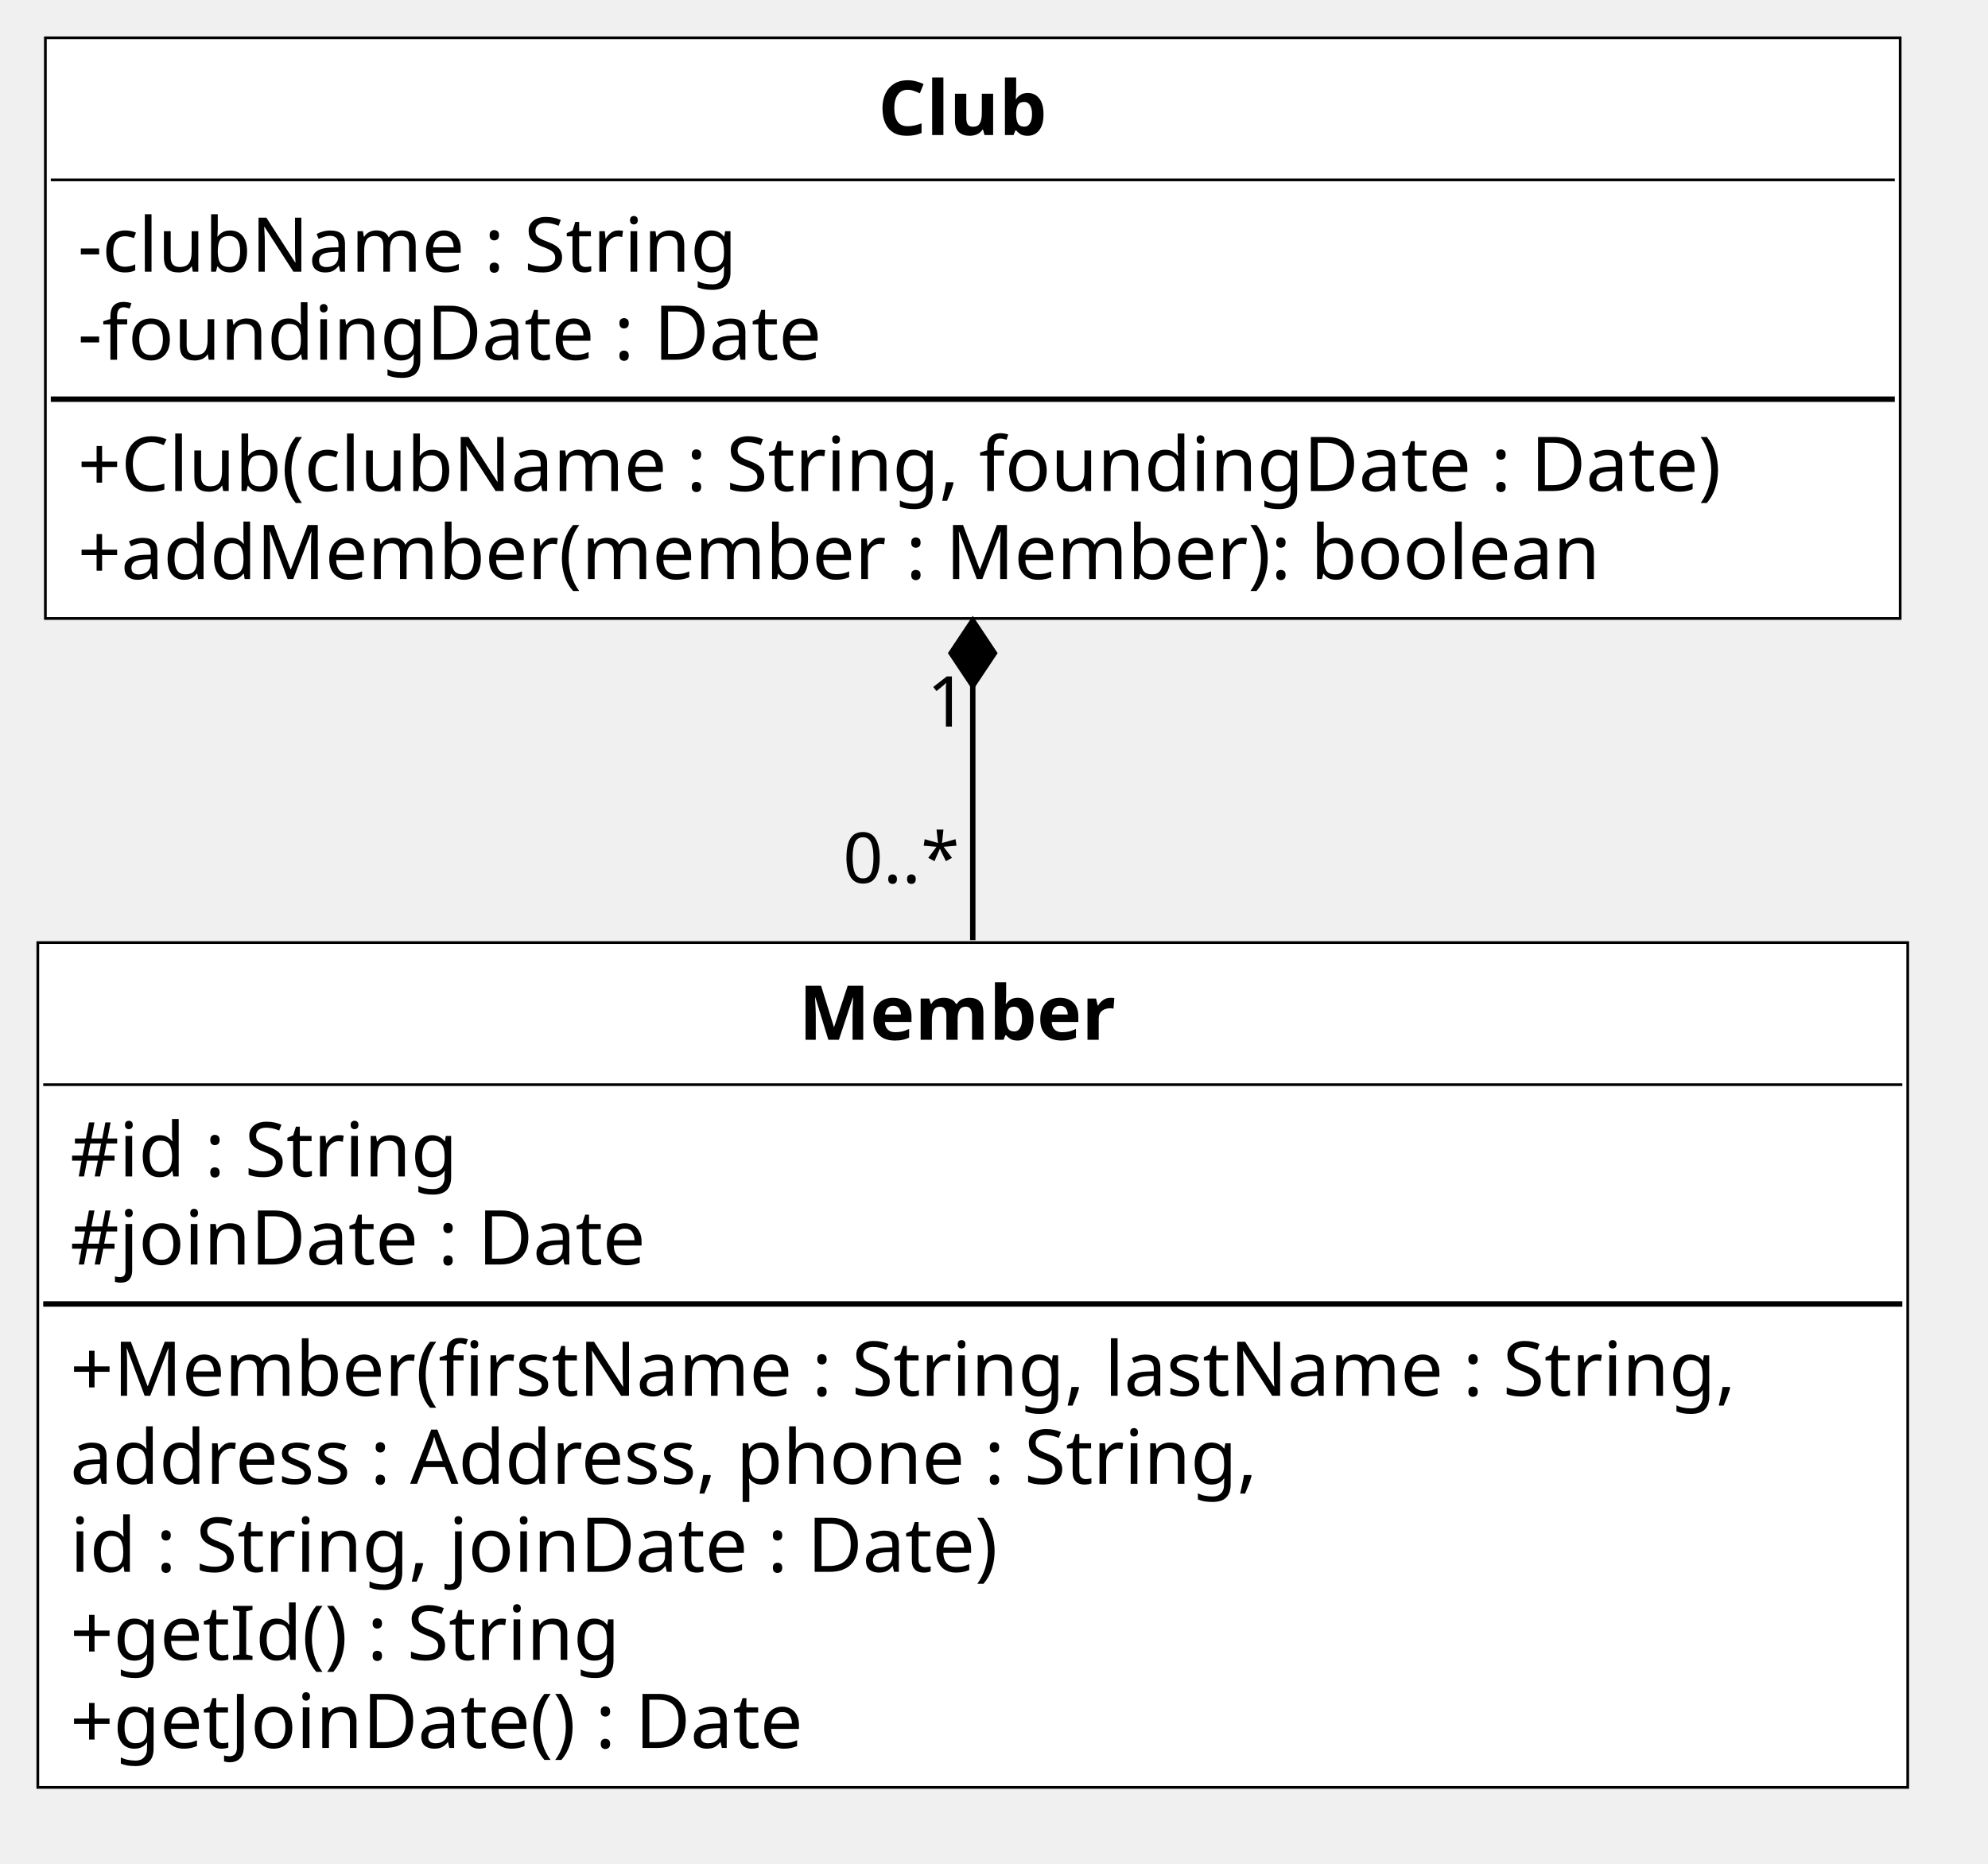
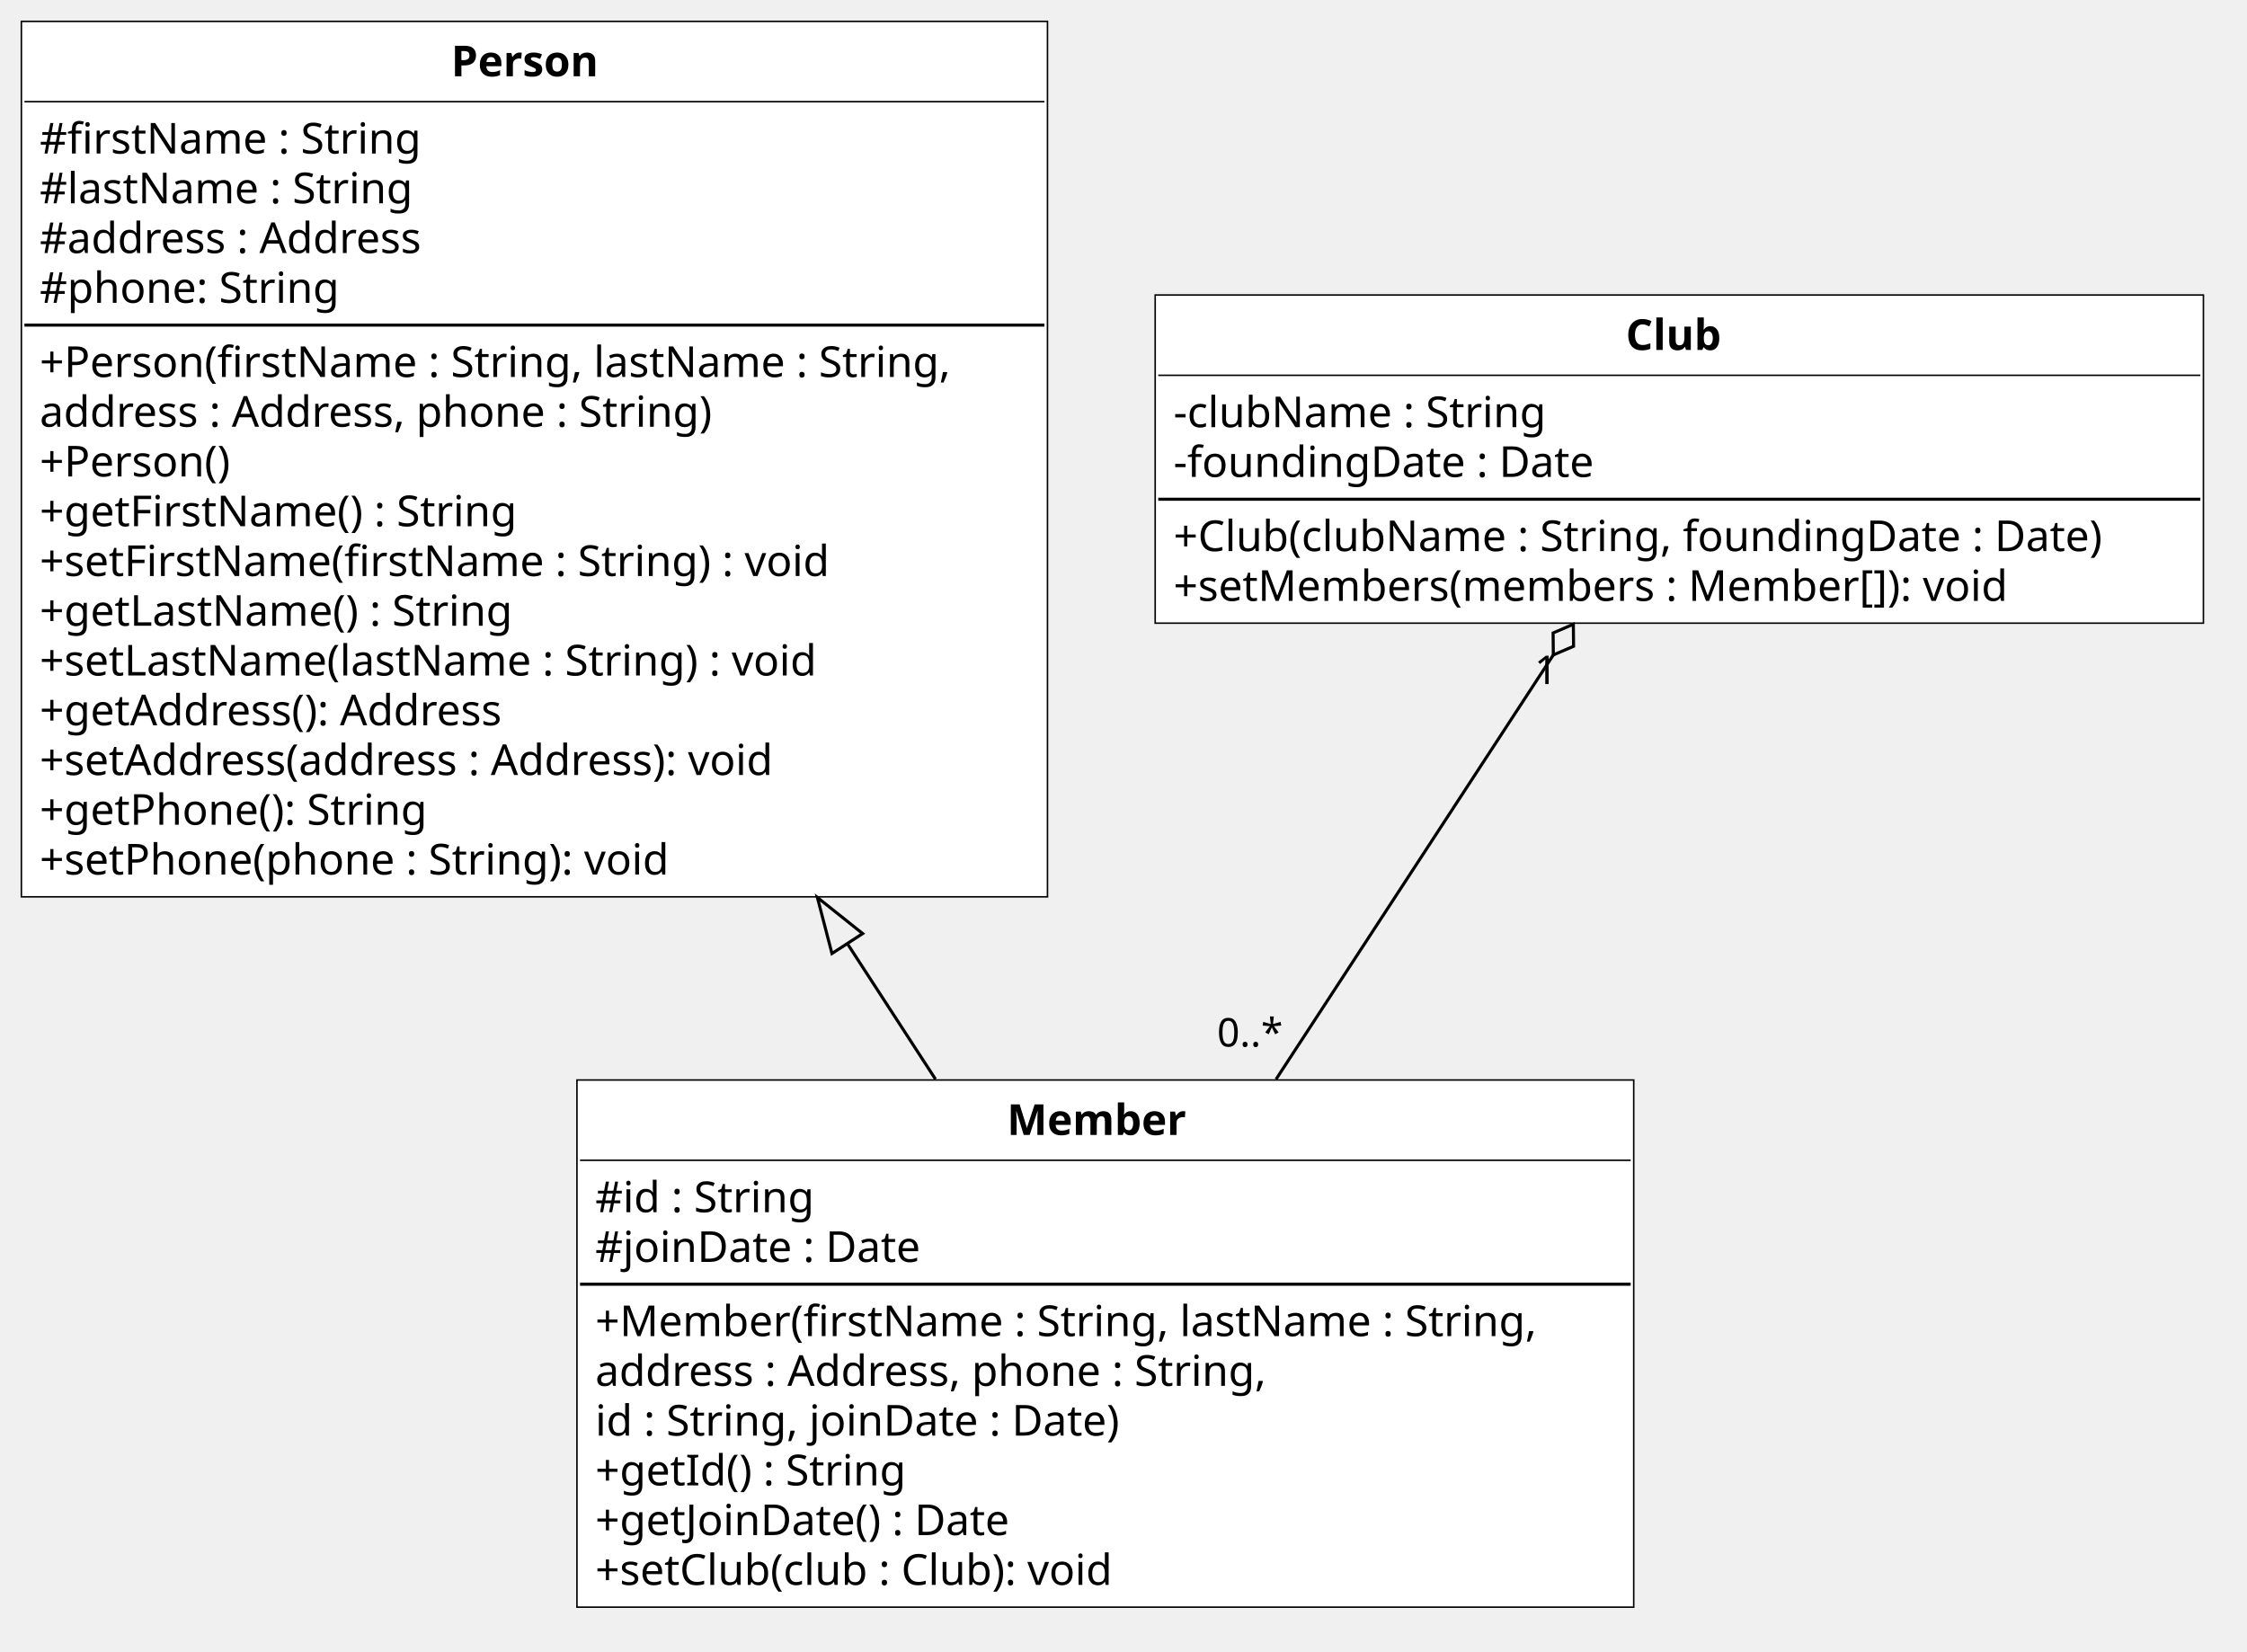
- <svg xmlns="http://www.w3.org/2000/svg" contentStyleType="text/css" data-diagram-type="CLASS" height="345px" preserveAspectRatio="none" style="width:368px;height:345px;background:#FFFFFF;" version="1.1" viewBox="0 0 368 345" width="368px" zoomAndPan="magnify">
+ <svg xmlns="http://www.w3.org/2000/svg" contentStyleType="text/css" data-diagram-type="CLASS" height="541px" preserveAspectRatio="none" style="width:736px;height:541px;background:#FFFFFF;" version="1.1" viewBox="0 0 736 541" width="736px" zoomAndPan="magnify">
  <defs />
  <g>
-     <g class="entity" data-qualified-name="Member" data-source-line="18" id="ent0002">
-       <rect fill="#FFFFFF" height="156.375" style="stroke:#000000;stroke-width:0.5;" width="346.141" x="7" y="174.48" />
-       <text fill="#000000" font-family="sans-serif" font-size="14" font-weight="700" lengthAdjust="spacing" textLength="64.436" x="147.852" y="192.475">Member</text>
-       <line style="stroke:#000000;stroke-width:0.5;" x1="8" x2="352.141" y1="200.777" y2="200.777" />
-       <text fill="#000000" font-family="sans-serif" font-size="14" lengthAdjust="spacing" textLength="79.905" x="13" y="217.772">#id : String</text>
-       <text fill="#000000" font-family="sans-serif" font-size="14" lengthAdjust="spacing" textLength="117.489" x="13" y="234.069">#joinDate : Date</text>
-       <line style="stroke:#000000;stroke-width:1;" x1="8" x2="352.141" y1="241.371" y2="241.371" />
-       <text fill="#000000" font-family="sans-serif" font-size="14" lengthAdjust="spacing" textLength="334.141" x="13" y="258.366">+Member(firstName : String, lastName : String,</text>
-       <text fill="#000000" font-family="sans-serif" font-size="14" lengthAdjust="spacing" textLength="237.795" x="13" y="274.663">address : Address, phone : String,</text>
-       <text fill="#000000" font-family="sans-serif" font-size="14" lengthAdjust="spacing" textLength="188.296" x="13" y="290.959">id : String, joinDate : Date)</text>
-       <text fill="#000000" font-family="sans-serif" font-size="14" lengthAdjust="spacing" textLength="114.058" x="13" y="307.256">+getId() : String</text>
-       <text fill="#000000" font-family="sans-serif" font-size="14" lengthAdjust="spacing" textLength="151.642" x="13" y="323.553">+getJoinDate() : Date</text>
+     <g class="entity" data-qualified-name="Person" data-source-line="13" id="ent0002">
+       <rect fill="#FFFFFF" height="286.75" style="stroke:#000000;stroke-width:0.5;" width="336.099" x="7" y="7" />
+       <text fill="#000000" font-family="sans-serif" font-size="14" font-weight="700" lengthAdjust="spacing" textLength="54.578" x="147.76" y="24.995">Person</text>
+       <line style="stroke:#000000;stroke-width:0.5;" x1="8" x2="342.099" y1="33.297" y2="33.297" />
+       <text fill="#000000" font-family="sans-serif" font-size="14" lengthAdjust="spacing" textLength="135.789" x="13" y="50.292">#firstName : String</text>
+       <text fill="#000000" font-family="sans-serif" font-size="14" lengthAdjust="spacing" textLength="133.684" x="13" y="66.589">#lastName : String</text>
+       <text fill="#000000" font-family="sans-serif" font-size="14" lengthAdjust="spacing" textLength="136.965" x="13" y="82.886">#address : Address</text>
+       <text fill="#000000" font-family="sans-serif" font-size="14" lengthAdjust="spacing" textLength="106.49" x="13" y="99.183">#phone: String</text>
+       <line style="stroke:#000000;stroke-width:1;" x1="8" x2="342.099" y1="106.484" y2="106.484" />
+       <text fill="#000000" font-family="sans-serif" font-size="14" lengthAdjust="spacing" textLength="324.099" x="13" y="123.48">+Person(firstName : String, lastName : String,</text>
+       <text fill="#000000" font-family="sans-serif" font-size="14" lengthAdjust="spacing" textLength="238.807" x="13" y="139.776">address : Address, phone : String)</text>
+       <text fill="#000000" font-family="sans-serif" font-size="14" lengthAdjust="spacing" textLength="70.198" x="13" y="156.073">+Person()</text>
+       <text fill="#000000" font-family="sans-serif" font-size="14" lengthAdjust="spacing" textLength="172.826" x="13" y="172.37">+getFirstName() : String</text>
+       <text fill="#000000" font-family="sans-serif" font-size="14" lengthAdjust="spacing" textLength="283.138" x="13" y="188.667">+setFirstName(firstName : String) : void</text>
+       <text fill="#000000" font-family="sans-serif" font-size="14" lengthAdjust="spacing" textLength="171.507" x="13" y="204.964">+getLastName() : String</text>
+       <text fill="#000000" font-family="sans-serif" font-size="14" lengthAdjust="spacing" textLength="279.713" x="13" y="221.261">+setLastName(lastName : String) : void</text>
+       <text fill="#000000" font-family="sans-serif" font-size="14" lengthAdjust="spacing" textLength="167.426" x="13" y="237.558">+getAddress(): Address</text>
+       <text fill="#000000" font-family="sans-serif" font-size="14" lengthAdjust="spacing" textLength="264.387" x="13" y="253.855">+setAddress(address : Address): void</text>
+       <text fill="#000000" font-family="sans-serif" font-size="14" lengthAdjust="spacing" textLength="139.959" x="13" y="270.151">+getPhone(): String</text>
+       <text fill="#000000" font-family="sans-serif" font-size="14" lengthAdjust="spacing" textLength="225.422" x="13" y="286.448">+setPhone(phone : String): void</text>
    </g>
-     <g class="entity" data-qualified-name="Club" data-source-line="30" id="ent0003">
-       <rect fill="#FFFFFF" height="107.484" style="stroke:#000000;stroke-width:0.5;" width="343.345" x="8.4" y="7" />
-       <text fill="#000000" font-family="sans-serif" font-size="14" font-weight="700" lengthAdjust="spacing" textLength="35.062" x="162.542" y="24.995">Club</text>
-       <line style="stroke:#000000;stroke-width:0.5;" x1="9.4" x2="350.745" y1="33.297" y2="33.297" />
-       <text fill="#000000" font-family="sans-serif" font-size="14" lengthAdjust="spacing" textLength="131.1" x="14.4" y="50.292">-clubName : String</text>
-       <text fill="#000000" font-family="sans-serif" font-size="14" lengthAdjust="spacing" textLength="147.369" x="14.4" y="66.589">-foundingDate : Date</text>
-       <line style="stroke:#000000;stroke-width:1;" x1="9.4" x2="350.745" y1="73.891" y2="73.891" />
-       <text fill="#000000" font-family="sans-serif" font-size="14" lengthAdjust="spacing" textLength="331.345" x="14.4" y="90.886">+Club(clubName : String, foundingDate : Date)</text>
-       <text fill="#000000" font-family="sans-serif" font-size="14" lengthAdjust="spacing" textLength="302.08" x="14.4" y="107.183">+addMember(member : Member): boolean</text>
+     <g class="entity" data-qualified-name="Member" data-source-line="36" id="ent0003">
+       <rect fill="#FFFFFF" height="172.672" style="stroke:#000000;stroke-width:0.5;" width="346.141" x="188.98" y="353.75" />
+       <text fill="#000000" font-family="sans-serif" font-size="14" font-weight="700" lengthAdjust="spacing" textLength="64.436" x="329.832" y="371.745">Member</text>
+       <line style="stroke:#000000;stroke-width:0.5;" x1="189.98" x2="534.121" y1="380.047" y2="380.047" />
+       <text fill="#000000" font-family="sans-serif" font-size="14" lengthAdjust="spacing" textLength="79.905" x="194.98" y="397.042">#id : String</text>
+       <text fill="#000000" font-family="sans-serif" font-size="14" lengthAdjust="spacing" textLength="117.489" x="194.98" y="413.339">#joinDate : Date</text>
+       <line style="stroke:#000000;stroke-width:1;" x1="189.98" x2="534.121" y1="420.641" y2="420.641" />
+       <text fill="#000000" font-family="sans-serif" font-size="14" lengthAdjust="spacing" textLength="334.141" x="194.98" y="437.636">+Member(firstName : String, lastName : String,</text>
+       <text fill="#000000" font-family="sans-serif" font-size="14" lengthAdjust="spacing" textLength="237.795" x="194.98" y="453.933">address : Address, phone : String,</text>
+       <text fill="#000000" font-family="sans-serif" font-size="14" lengthAdjust="spacing" textLength="188.296" x="194.98" y="470.229">id : String, joinDate : Date)</text>
+       <text fill="#000000" font-family="sans-serif" font-size="14" lengthAdjust="spacing" textLength="114.058" x="194.98" y="486.526">+getId() : String</text>
+       <text fill="#000000" font-family="sans-serif" font-size="14" lengthAdjust="spacing" textLength="151.642" x="194.98" y="502.823">+getJoinDate() : Date</text>
+       <text fill="#000000" font-family="sans-serif" font-size="14" lengthAdjust="spacing" textLength="188.658" x="194.98" y="519.12">+setClub(club : Club): void</text>
    </g>
-     <g class="link" data-entity-1="ent0003" data-entity-2="ent0002" data-link-type="composition" data-source-line="53" id="lnk4">
-       <path codeLine="53" d="M180.07,126.9 C180.07,145.23 180.07,154.15 180.07,174.03" fill="none" id="Club-backto-Member" style="stroke:#000000;stroke-width:1;" />
-       <polygon fill="#000000" points="180.07,114.9,176.07,120.9,180.07,126.9,184.07,120.9,180.07,114.9" style="stroke:#000000;stroke-width:1;" />
-       <text fill="#000000" font-family="sans-serif" font-size="13" lengthAdjust="spacing" textLength="8.271" x="171.599" y="134.489">1</text>
-       <text fill="#000000" font-family="sans-serif" font-size="13" lengthAdjust="spacing" textLength="23.036" x="156.047" y="163.431">0..*</text>
+     <g class="entity" data-qualified-name="Club" data-source-line="54" id="ent0004">
+       <rect fill="#FFFFFF" height="107.484" style="stroke:#000000;stroke-width:0.5;" width="343.345" x="378.38" y="96.63" />
+       <text fill="#000000" font-family="sans-serif" font-size="14" font-weight="700" lengthAdjust="spacing" textLength="35.062" x="532.522" y="114.625">Club</text>
+       <line style="stroke:#000000;stroke-width:0.5;" x1="379.38" x2="720.725" y1="122.927" y2="122.927" />
+       <text fill="#000000" font-family="sans-serif" font-size="14" lengthAdjust="spacing" textLength="131.1" x="384.38" y="139.922">-clubName : String</text>
+       <text fill="#000000" font-family="sans-serif" font-size="14" lengthAdjust="spacing" textLength="147.369" x="384.38" y="156.219">-foundingDate : Date</text>
+       <line style="stroke:#000000;stroke-width:1;" x1="379.38" x2="720.725" y1="163.521" y2="163.521" />
+       <text fill="#000000" font-family="sans-serif" font-size="14" lengthAdjust="spacing" textLength="331.345" x="384.38" y="180.516">+Club(clubName : String, foundingDate : Date)</text>
+       <text fill="#000000" font-family="sans-serif" font-size="14" lengthAdjust="spacing" textLength="296.29" x="384.38" y="196.813">+setMembers(members : Member[]): void</text>
+     </g>
+     <g class="link" data-entity-1="ent0002" data-entity-2="ent0003" data-link-type="extension" data-source-line="67" id="lnk5">
+       <path codeLine="67" d="M277.536,309.055 C290.756,329.404 294.2,334.69 306.41,353.48" fill="none" id="Person-backto-Member" style="stroke:#000000;stroke-width:1;" />
+       <polygon fill="none" points="267.73,293.96,272.504,312.323,282.567,305.786,267.73,293.96" style="stroke:#000000;stroke-width:1;" />
+     </g>
+     <g class="link" data-entity-1="ent0004" data-entity-2="ent0003" data-link-type="aggregation" data-source-line="75" id="lnk6">
+       <path codeLine="75" d="M508.786,214.525 C481.515,256.255 449.56,305.16 417.96,353.52" fill="none" id="Club-backto-Member" style="stroke:#000000;stroke-width:1;" />
+       <polygon fill="none" points="515.35,204.48,508.719,207.315,508.786,214.525,515.416,211.691,515.35,204.48" style="stroke:#000000;stroke-width:1;" />
+       <text fill="#000000" font-family="sans-serif" font-size="13" lengthAdjust="spacing" textLength="8.271" x="502.65" y="224.063">1</text>
+       <text fill="#000000" font-family="sans-serif" font-size="13" lengthAdjust="spacing" textLength="23.036" x="398.639" y="342.803">0..*</text>
    </g>
  </g>
</svg>
